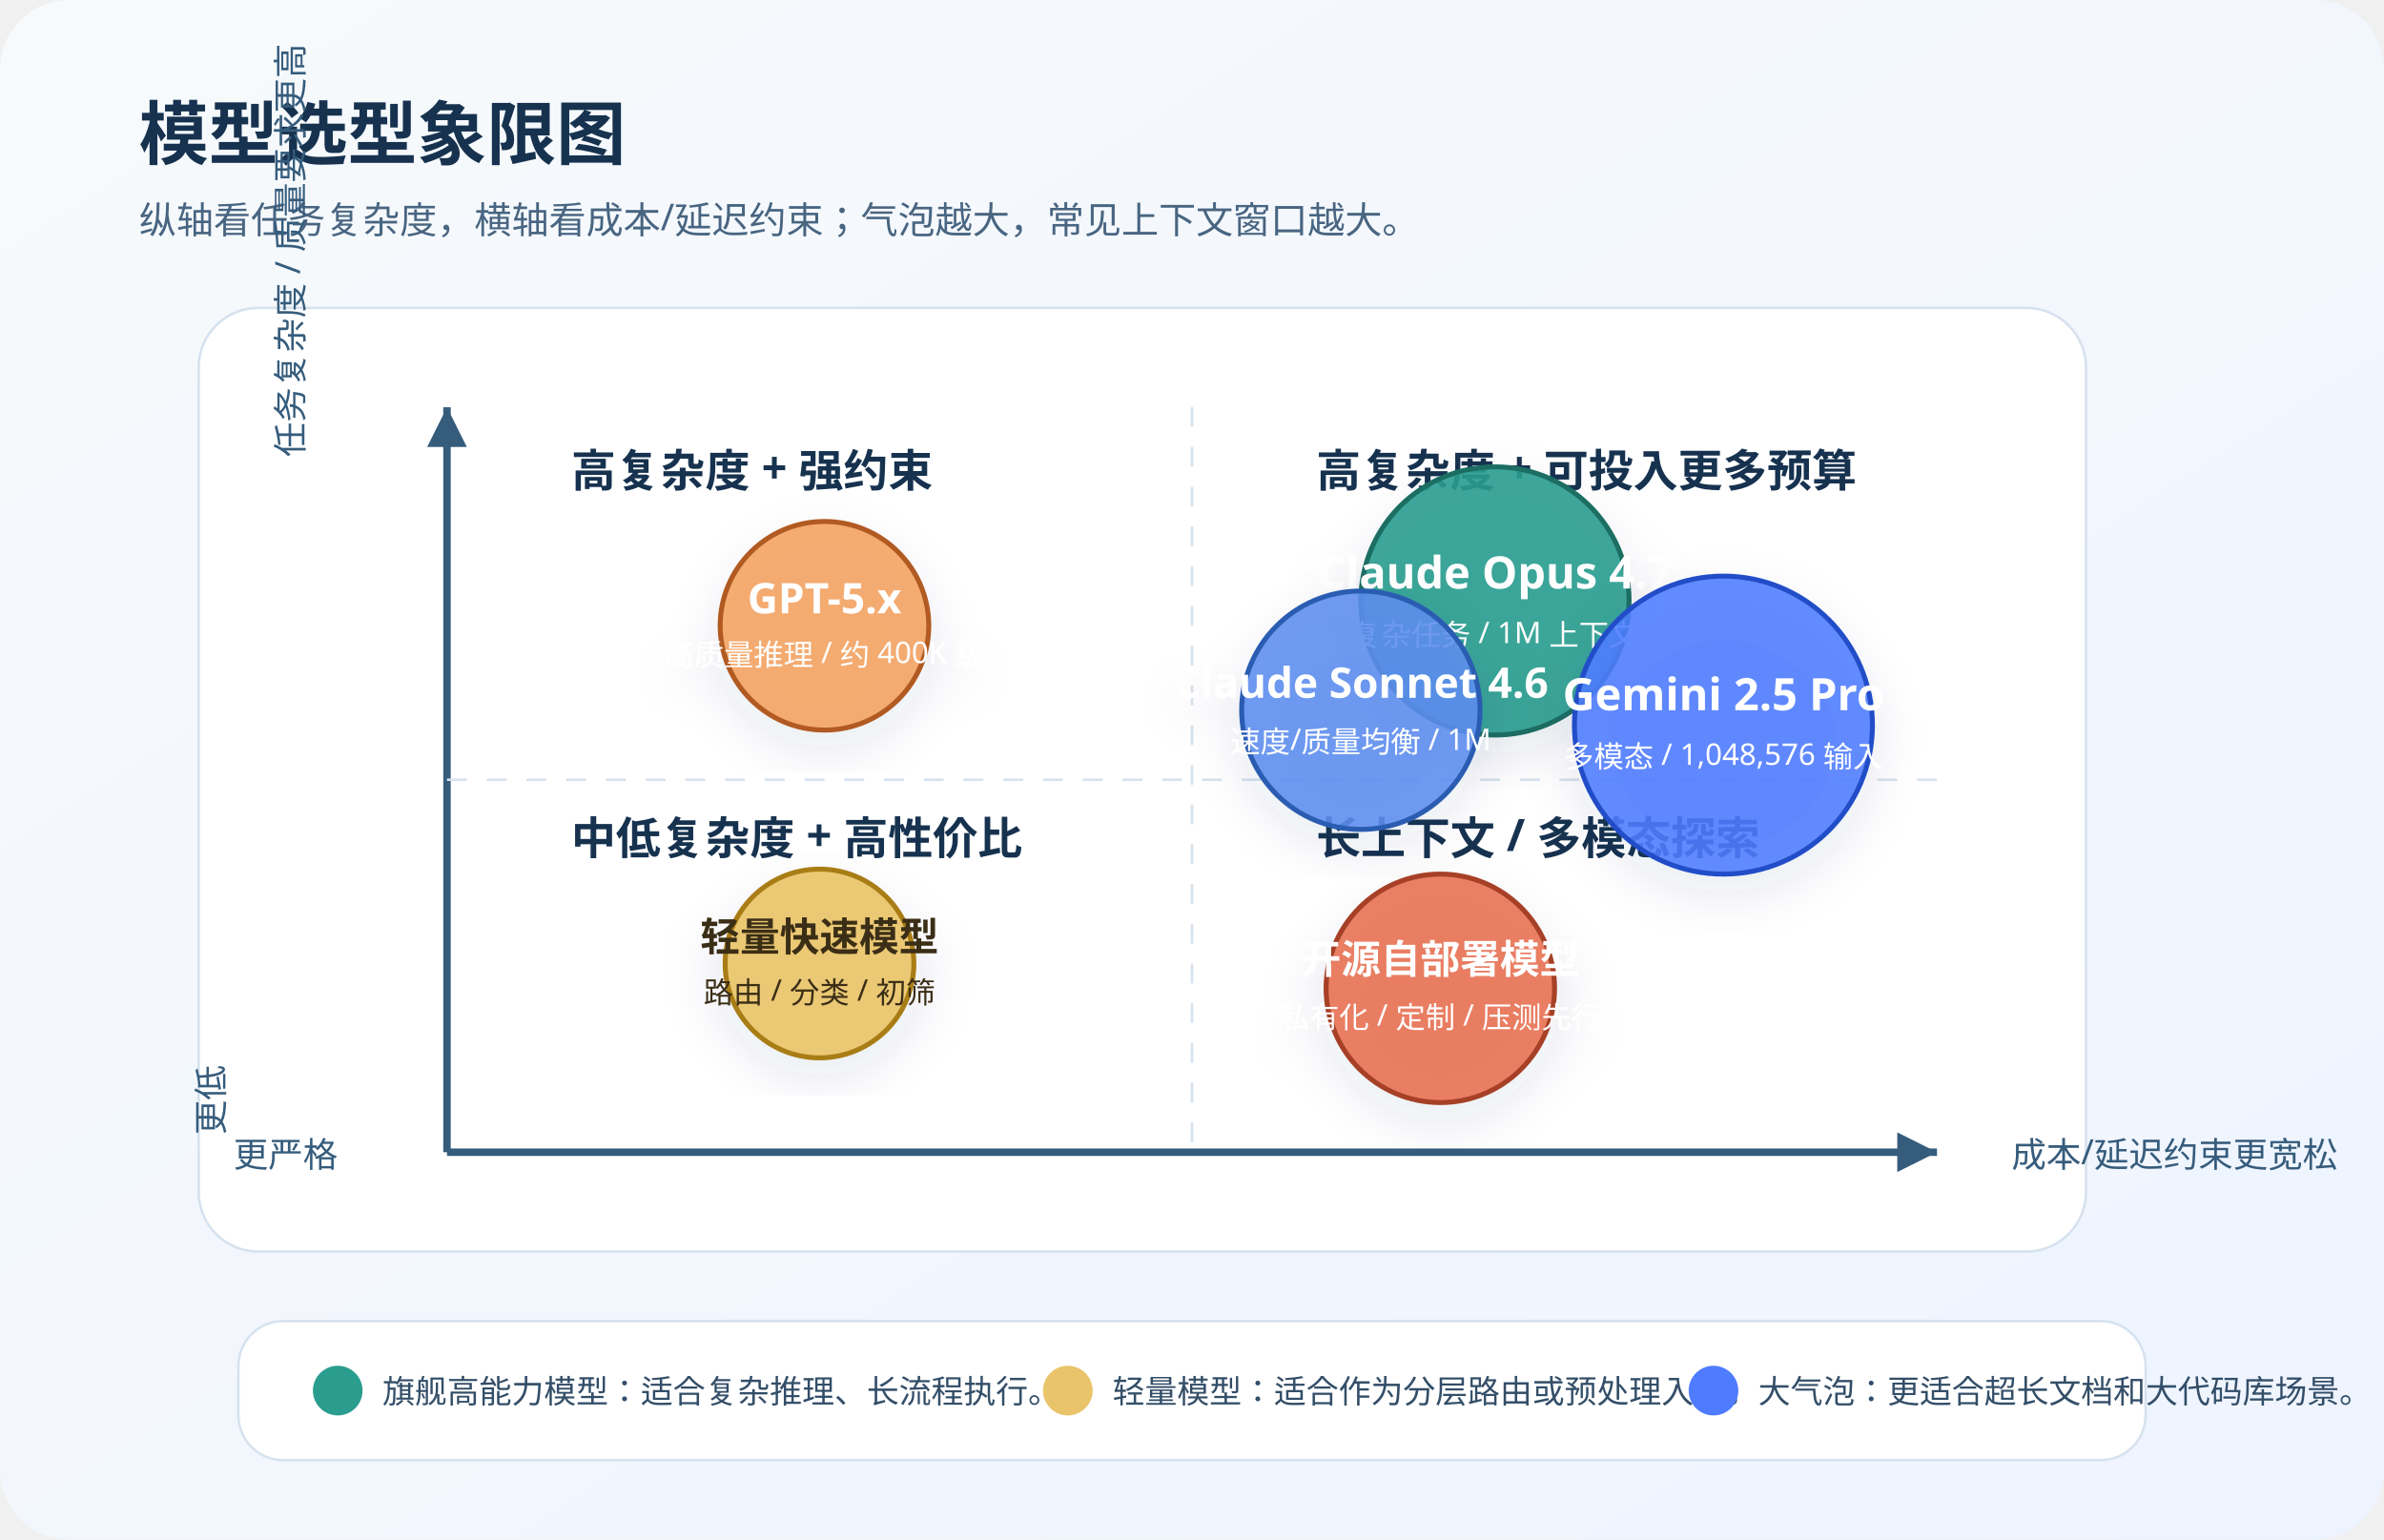
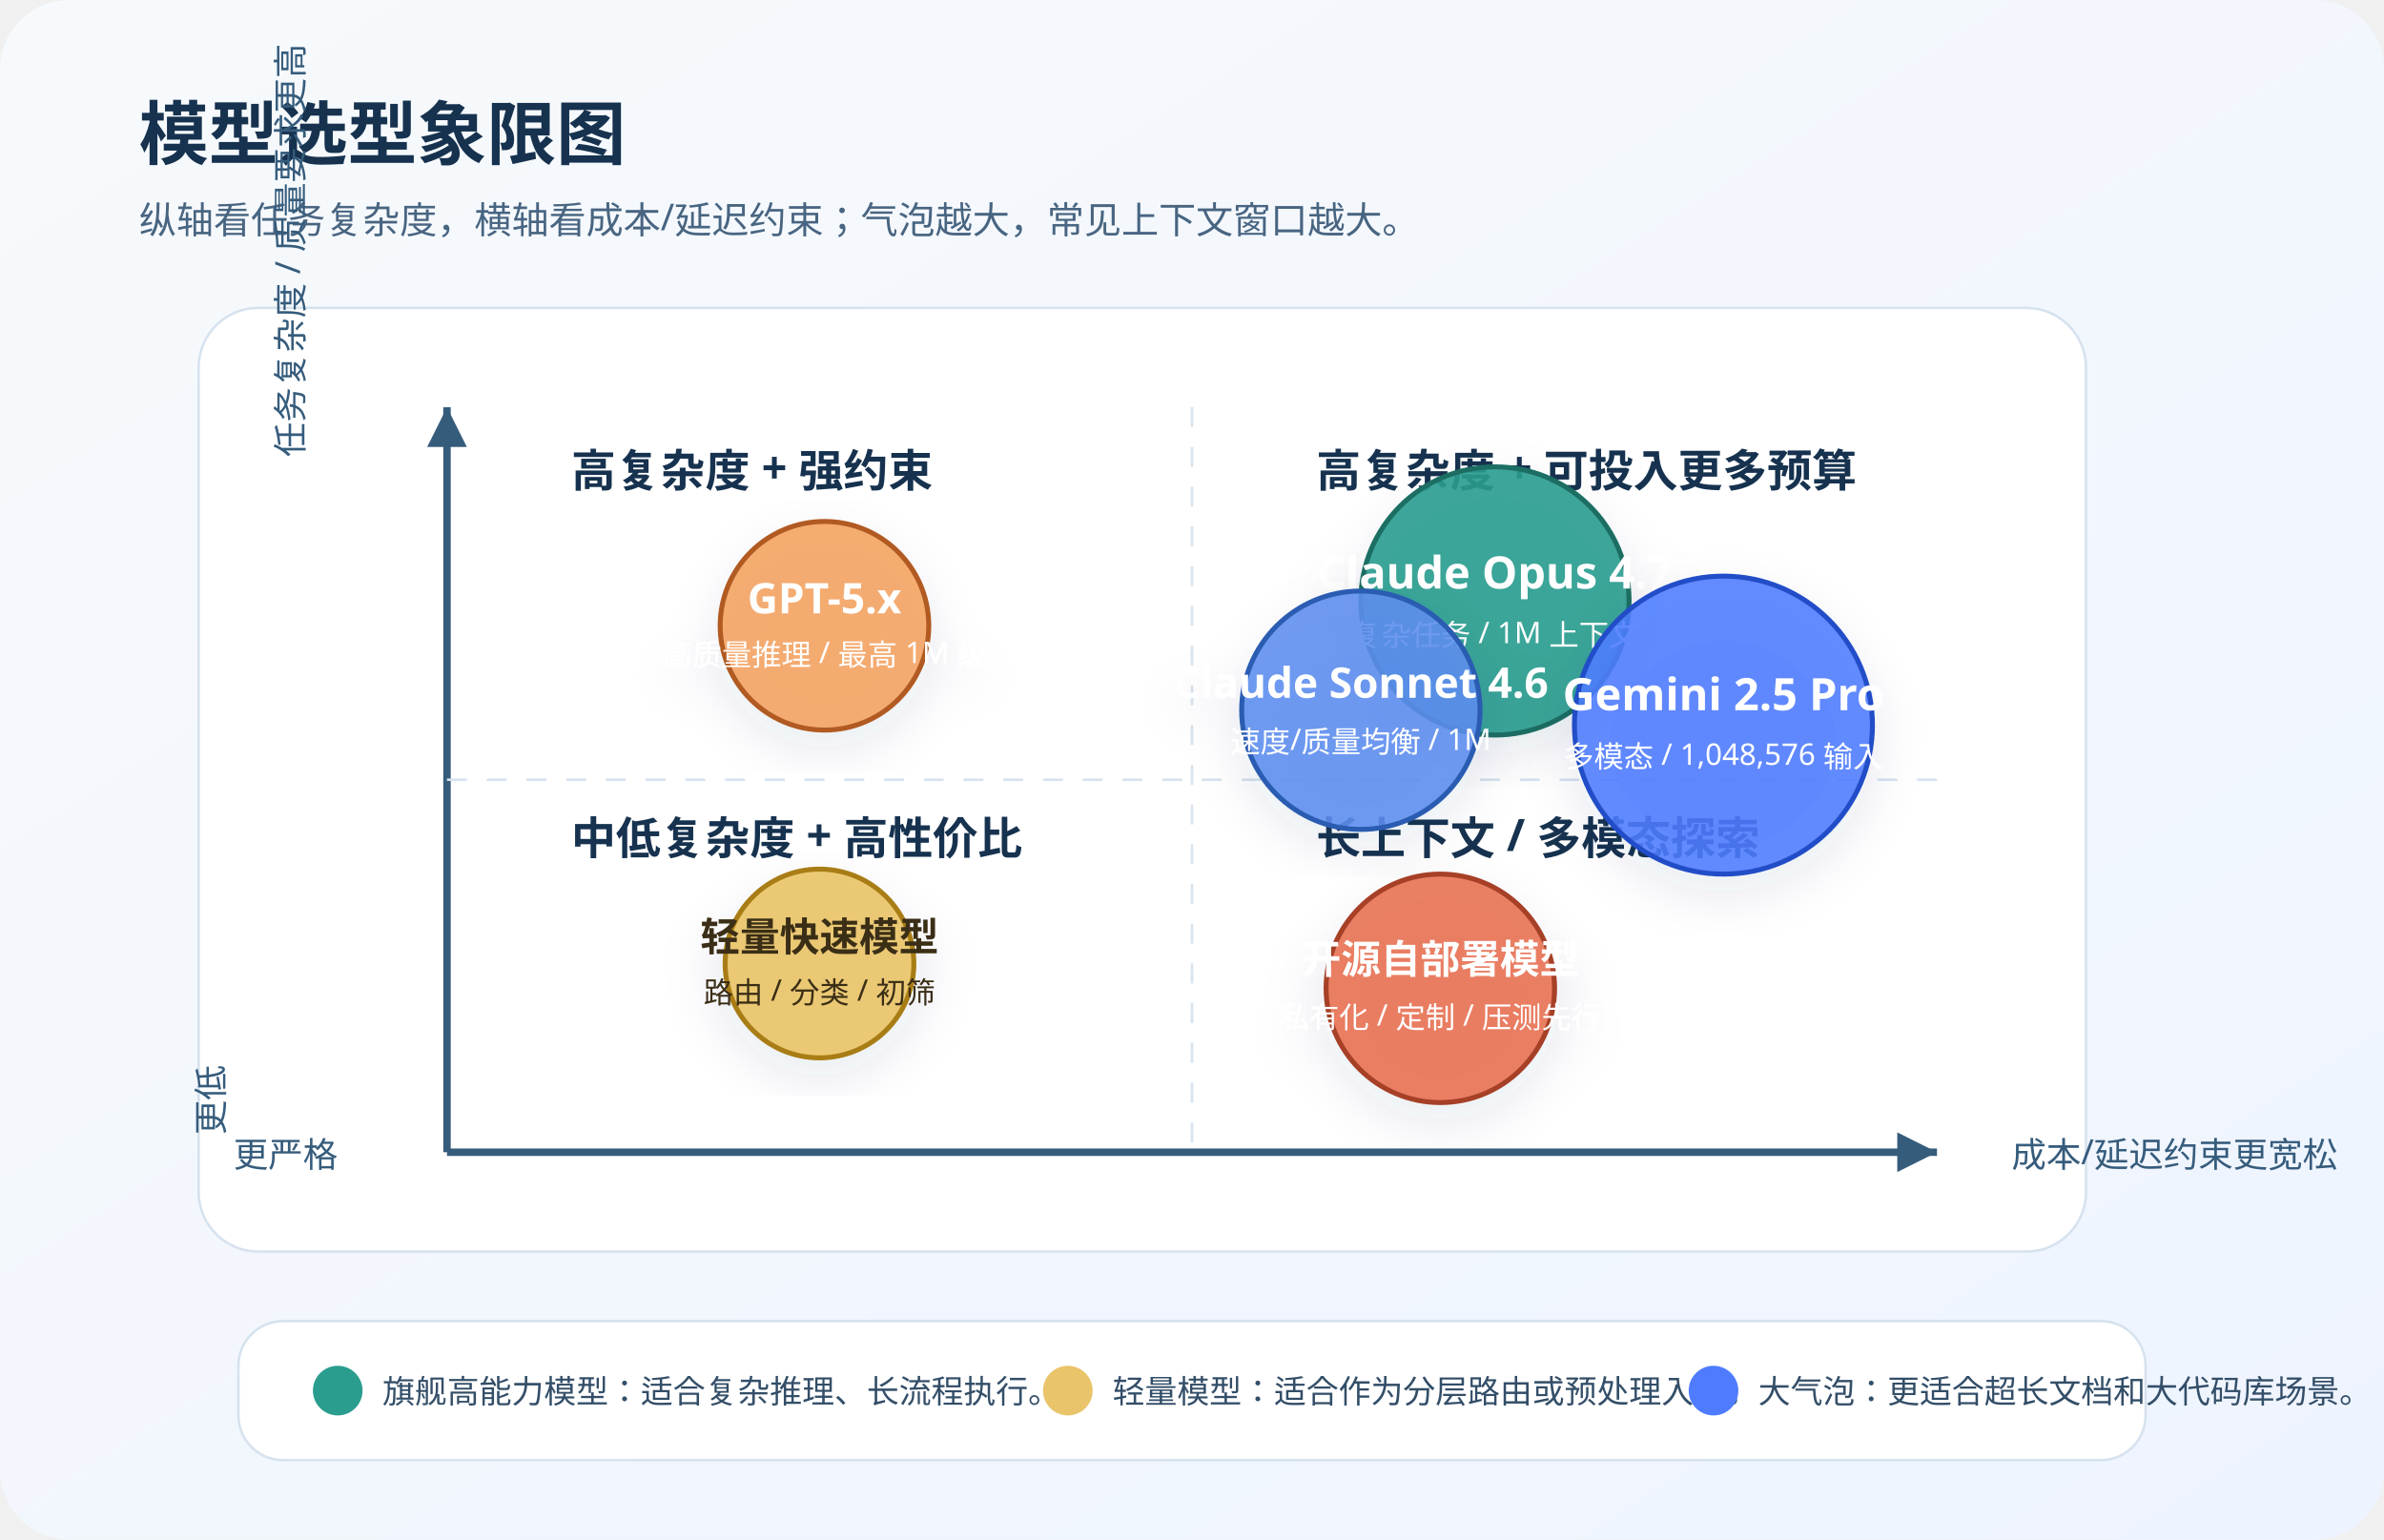
<svg xmlns="http://www.w3.org/2000/svg" width="960" height="620" viewBox="0 0 960 620" role="img" aria-labelledby="title desc">
  <defs>
    <linearGradient id="bg" x1="0%" y1="0%" x2="100%" y2="100%">
      <stop offset="0%" stop-color="#f7fafc" />
      <stop offset="100%" stop-color="#eef4ff" />
    </linearGradient>
    <filter id="shadow" x="-20%" y="-20%" width="140%" height="140%">
      <feDropShadow dx="0" dy="8" stdDeviation="10" flood-color="#1f3b5b" flood-opacity="0.10" />
    </filter>
  </defs>
  <rect width="960" height="620" rx="28" fill="url(#bg)" />
  <text x="56" y="64" font-family="'Microsoft YaHei', 'PingFang SC', sans-serif" font-size="28" font-weight="700" fill="#16324f">模型选型象限图</text>
  <text x="56" y="94" font-family="'Microsoft YaHei', 'PingFang SC', sans-serif" font-size="15" fill="#486581">纵轴看任务复杂度，横轴看成本/延迟约束；气泡越大，常见上下文窗口越大。</text>
  <rect x="80" y="124" width="760" height="380" rx="24" fill="#ffffff" stroke="#d6e2ee" />
  <line x1="180" y1="464" x2="780" y2="464" stroke="#365c7c" stroke-width="3" />
  <line x1="180" y1="464" x2="180" y2="164" stroke="#365c7c" stroke-width="3" />
  <polygon points="780,464 764,456 764,472" fill="#365c7c" />
  <polygon points="180,164 172,180 188,180" fill="#365c7c" />
  <line x1="480" y1="164" x2="480" y2="464" stroke="#d6e2ee" stroke-dasharray="8 8" />
  <line x1="180" y1="314" x2="780" y2="314" stroke="#d6e2ee" stroke-dasharray="8 8" />
  <text x="810" y="470" font-family="'Microsoft YaHei', 'PingFang SC', sans-serif" font-size="14" fill="#365c7c">成本/延迟约束更宽松</text>
  <text x="94" y="470" font-family="'Microsoft YaHei', 'PingFang SC', sans-serif" font-size="14" fill="#365c7c">更严格</text>
  <text x="122" y="184" font-family="'Microsoft YaHei', 'PingFang SC', sans-serif" font-size="14" fill="#365c7c" transform="rotate(-90 122 184)">任务复杂度 / 质量要求更高</text>
  <text x="90" y="457" font-family="'Microsoft YaHei', 'PingFang SC', sans-serif" font-size="14" fill="#365c7c" transform="rotate(-90 90 457)">更低</text>
  <text x="230" y="196" font-family="'Microsoft YaHei', 'PingFang SC', sans-serif" font-size="18" font-weight="700" fill="#16324f">高复杂度 + 强约束</text>
  <text x="530" y="196" font-family="'Microsoft YaHei', 'PingFang SC', sans-serif" font-size="18" font-weight="700" fill="#16324f">高复杂度 + 可投入更多预算</text>
  <text x="230" y="344" font-family="'Microsoft YaHei', 'PingFang SC', sans-serif" font-size="18" font-weight="700" fill="#16324f">中低复杂度 + 高性价比</text>
  <text x="530" y="344" font-family="'Microsoft YaHei', 'PingFang SC', sans-serif" font-size="18" font-weight="700" fill="#16324f">长上下文 / 多模态探索</text>
  <g filter="url(#shadow)">
    <circle cx="332" cy="252" r="42" fill="#f4a261" fill-opacity="0.88" stroke="#b15a20" stroke-width="2" />
    <text x="332" y="247" text-anchor="middle" font-family="'Microsoft YaHei', 'PingFang SC', sans-serif" font-size="17" font-weight="700" fill="#ffffff">GPT-5.x</text>
-     <text x="332" y="268" text-anchor="middle" font-family="'Microsoft YaHei', 'PingFang SC', sans-serif" font-size="12" fill="#ffffff">高质量推理 / 约 400K 级</text>
+     <text x="332" y="268" text-anchor="middle" font-family="'Microsoft YaHei', 'PingFang SC', sans-serif" font-size="12" fill="#ffffff">高质量推理 / 最高 1M 级</text>
  </g>
  <g filter="url(#shadow)">
    <circle cx="602" cy="242" r="54" fill="#2a9d8f" fill-opacity="0.90" stroke="#1c6e63" stroke-width="2" />
    <text x="602" y="237" text-anchor="middle" font-family="'Microsoft YaHei', 'PingFang SC', sans-serif" font-size="18" font-weight="700" fill="#ffffff">Claude Opus 4.7</text>
    <text x="602" y="260" text-anchor="middle" font-family="'Microsoft YaHei', 'PingFang SC', sans-serif" font-size="12" fill="#ffffff">复杂任务 / 1M 上下文</text>
  </g>
  <g filter="url(#shadow)">
    <circle cx="694" cy="292" r="60" fill="#4f7cff" fill-opacity="0.88" stroke="#244ec8" stroke-width="2" />
    <text x="694" y="286" text-anchor="middle" font-family="'Microsoft YaHei', 'PingFang SC', sans-serif" font-size="18" font-weight="700" fill="#ffffff">Gemini 2.5 Pro</text>
    <text x="694" y="309" text-anchor="middle" font-family="'Microsoft YaHei', 'PingFang SC', sans-serif" font-size="12" fill="#ffffff">多模态 / 1,048,576 输入</text>
  </g>
  <g filter="url(#shadow)">
    <circle cx="548" cy="286" r="48" fill="#5b8def" fill-opacity="0.88" stroke="#2a5bb2" stroke-width="2" />
    <text x="548" y="281" text-anchor="middle" font-family="'Microsoft YaHei', 'PingFang SC', sans-serif" font-size="17" font-weight="700" fill="#ffffff">Claude Sonnet 4.6</text>
    <text x="548" y="303" text-anchor="middle" font-family="'Microsoft YaHei', 'PingFang SC', sans-serif" font-size="12" fill="#ffffff">速度/质量均衡 / 1M</text>
  </g>
  <g filter="url(#shadow)">
    <circle cx="330" cy="388" r="38" fill="#e9c46a" fill-opacity="0.92" stroke="#a97d12" stroke-width="2" />
    <text x="330" y="383" text-anchor="middle" font-family="'Microsoft YaHei', 'PingFang SC', sans-serif" font-size="16" font-weight="700" fill="#3b2f16">轻量快速模型</text>
    <text x="330" y="404" text-anchor="middle" font-family="'Microsoft YaHei', 'PingFang SC', sans-serif" font-size="12" fill="#3b2f16">路由 / 分类 / 初筛</text>
  </g>
  <g filter="url(#shadow)">
    <circle cx="580" cy="398" r="46" fill="#e76f51" fill-opacity="0.88" stroke="#a63f28" stroke-width="2" />
    <text x="580" y="392" text-anchor="middle" font-family="'Microsoft YaHei', 'PingFang SC', sans-serif" font-size="16" font-weight="700" fill="#ffffff">开源自部署模型</text>
    <text x="580" y="414" text-anchor="middle" font-family="'Microsoft YaHei', 'PingFang SC', sans-serif" font-size="12" fill="#ffffff">私有化 / 定制 / 压测先行</text>
  </g>
  <rect x="96" y="532" width="768" height="56" rx="18" fill="#ffffff" stroke="#d6e2ee" />
  <circle cx="136" cy="560" r="10" fill="#2a9d8f" />
  <text x="154" y="565" font-family="'Microsoft YaHei', 'PingFang SC', sans-serif" font-size="13" fill="#334e68">旗舰高能力模型：适合复杂推理、长流程执行。</text>
  <circle cx="430" cy="560" r="10" fill="#e9c46a" />
  <text x="448" y="565" font-family="'Microsoft YaHei', 'PingFang SC', sans-serif" font-size="13" fill="#334e68">轻量模型：适合作为分层路由或预处理入口。</text>
  <circle cx="690" cy="560" r="10" fill="#4f7cff" />
  <text x="708" y="565" font-family="'Microsoft YaHei', 'PingFang SC', sans-serif" font-size="13" fill="#334e68">大气泡：更适合超长文档和大代码库场景。</text>
</svg>
